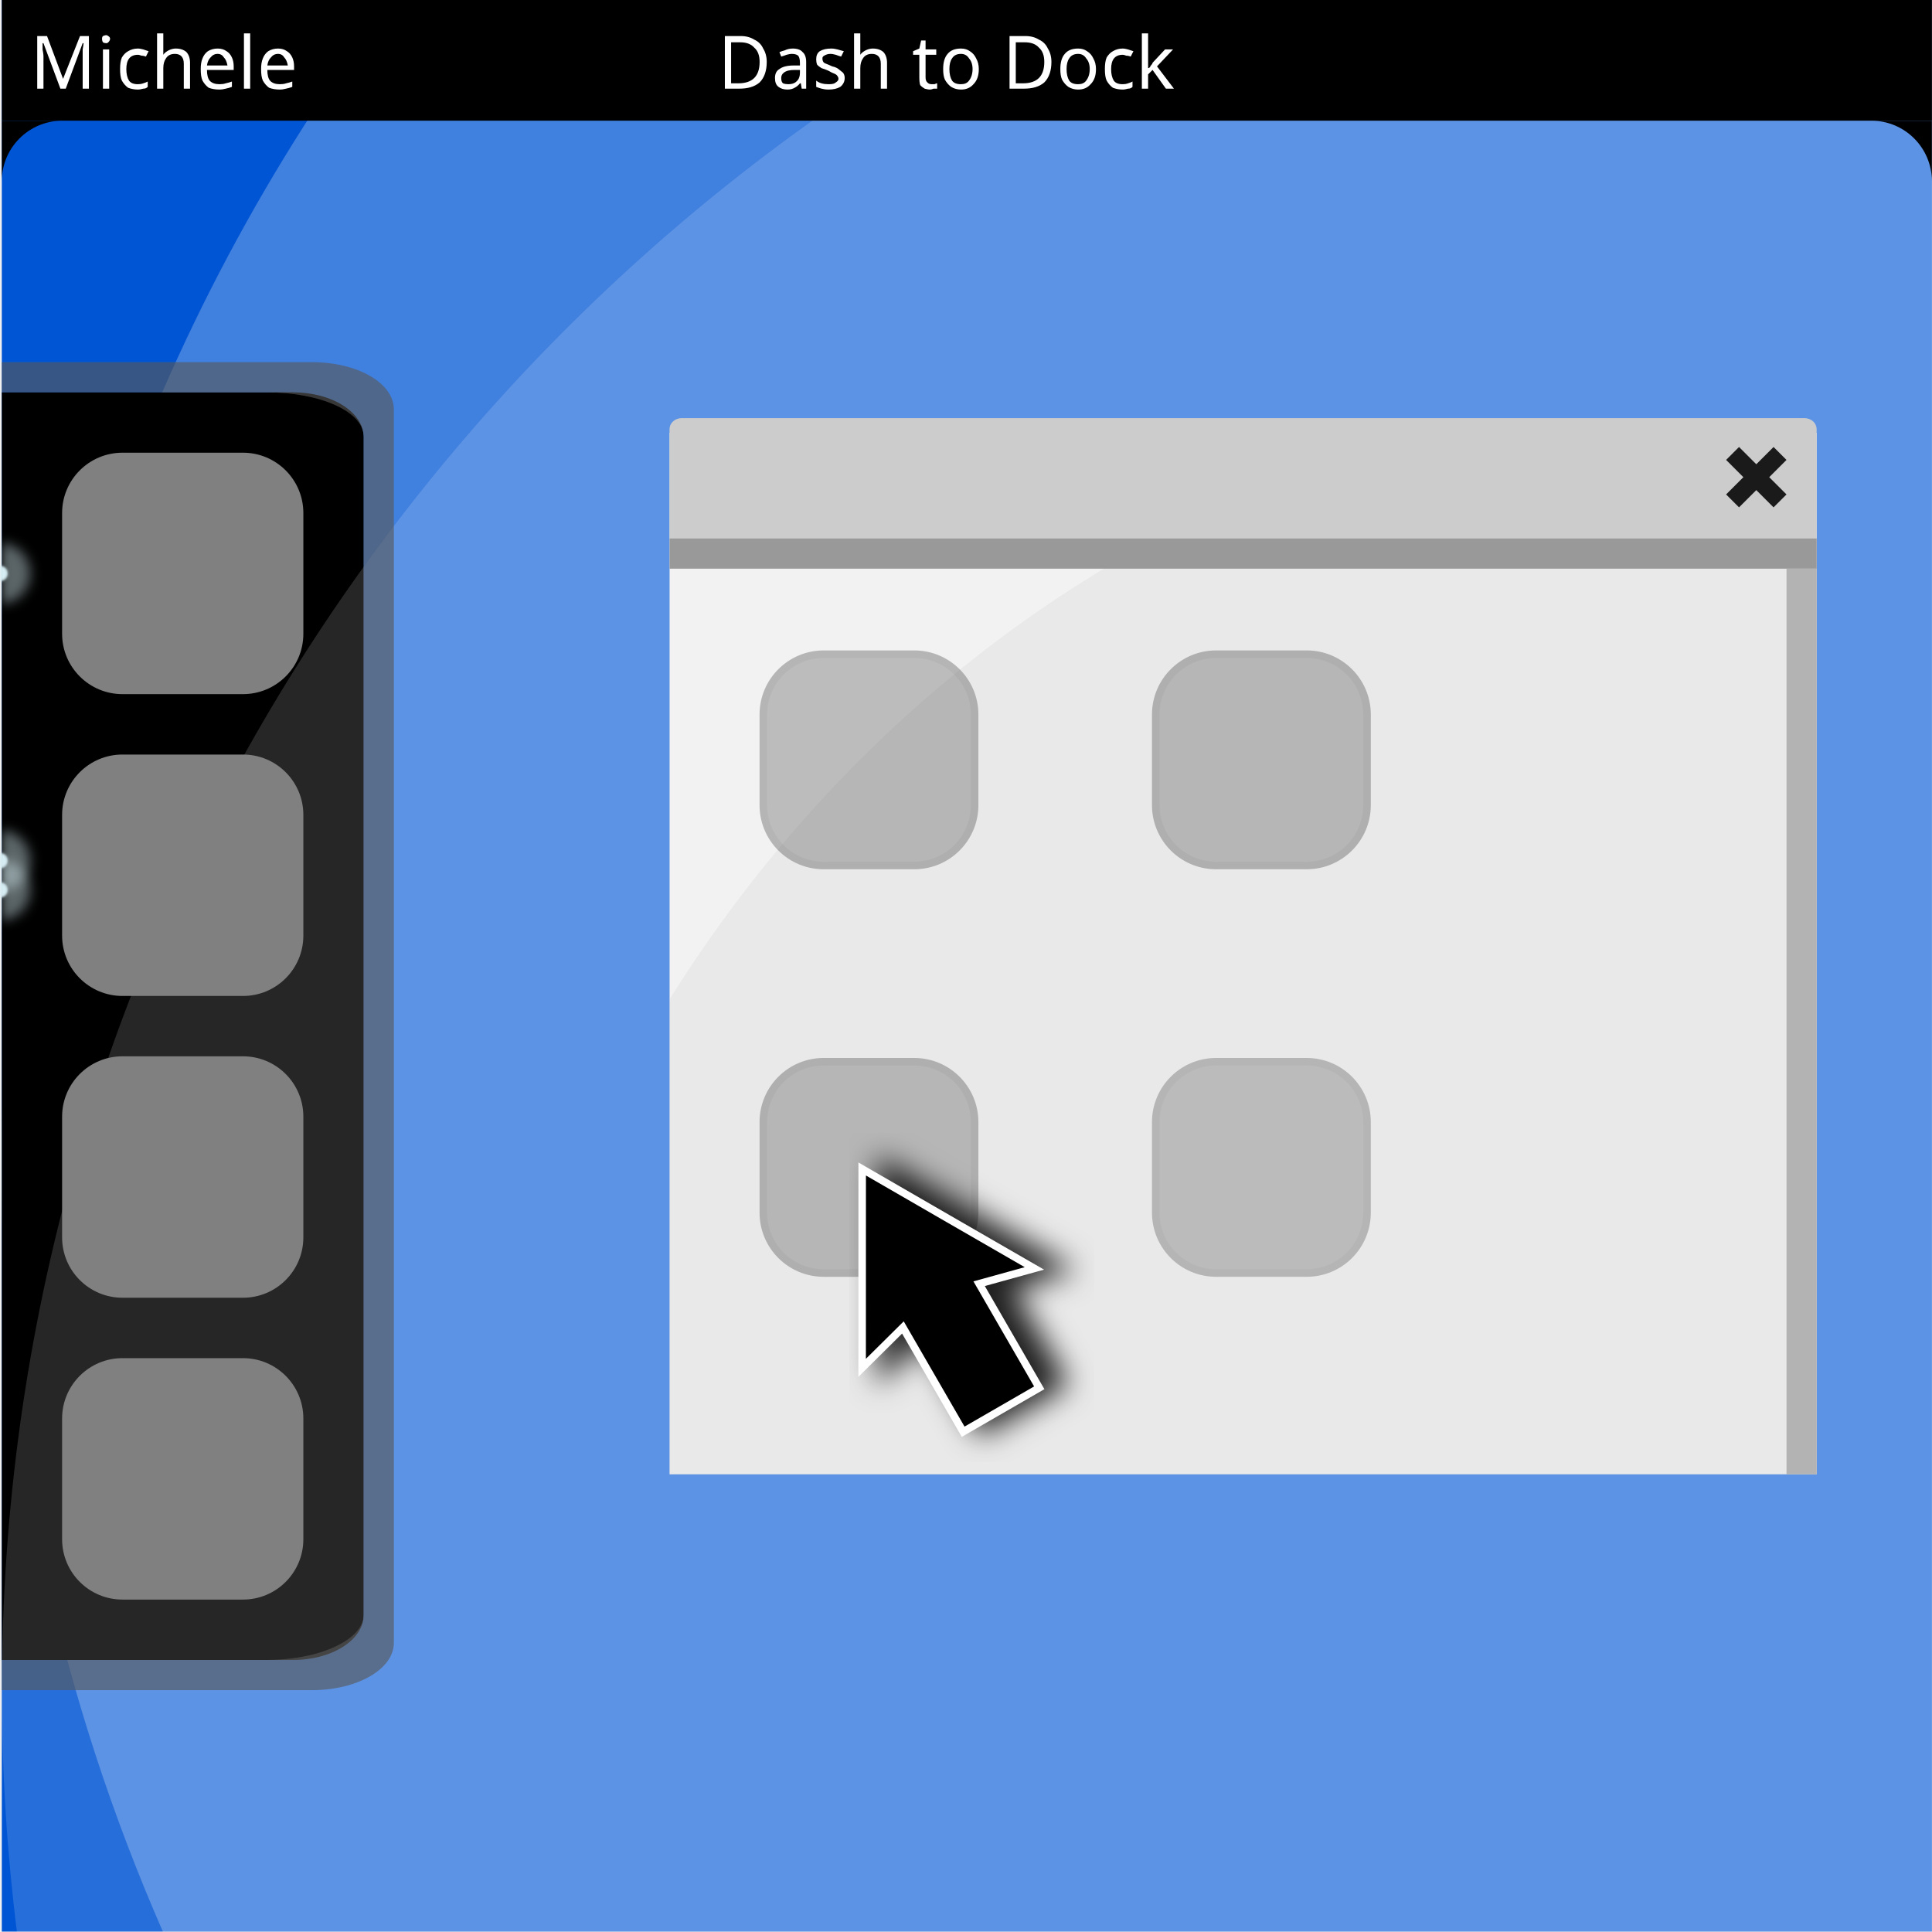
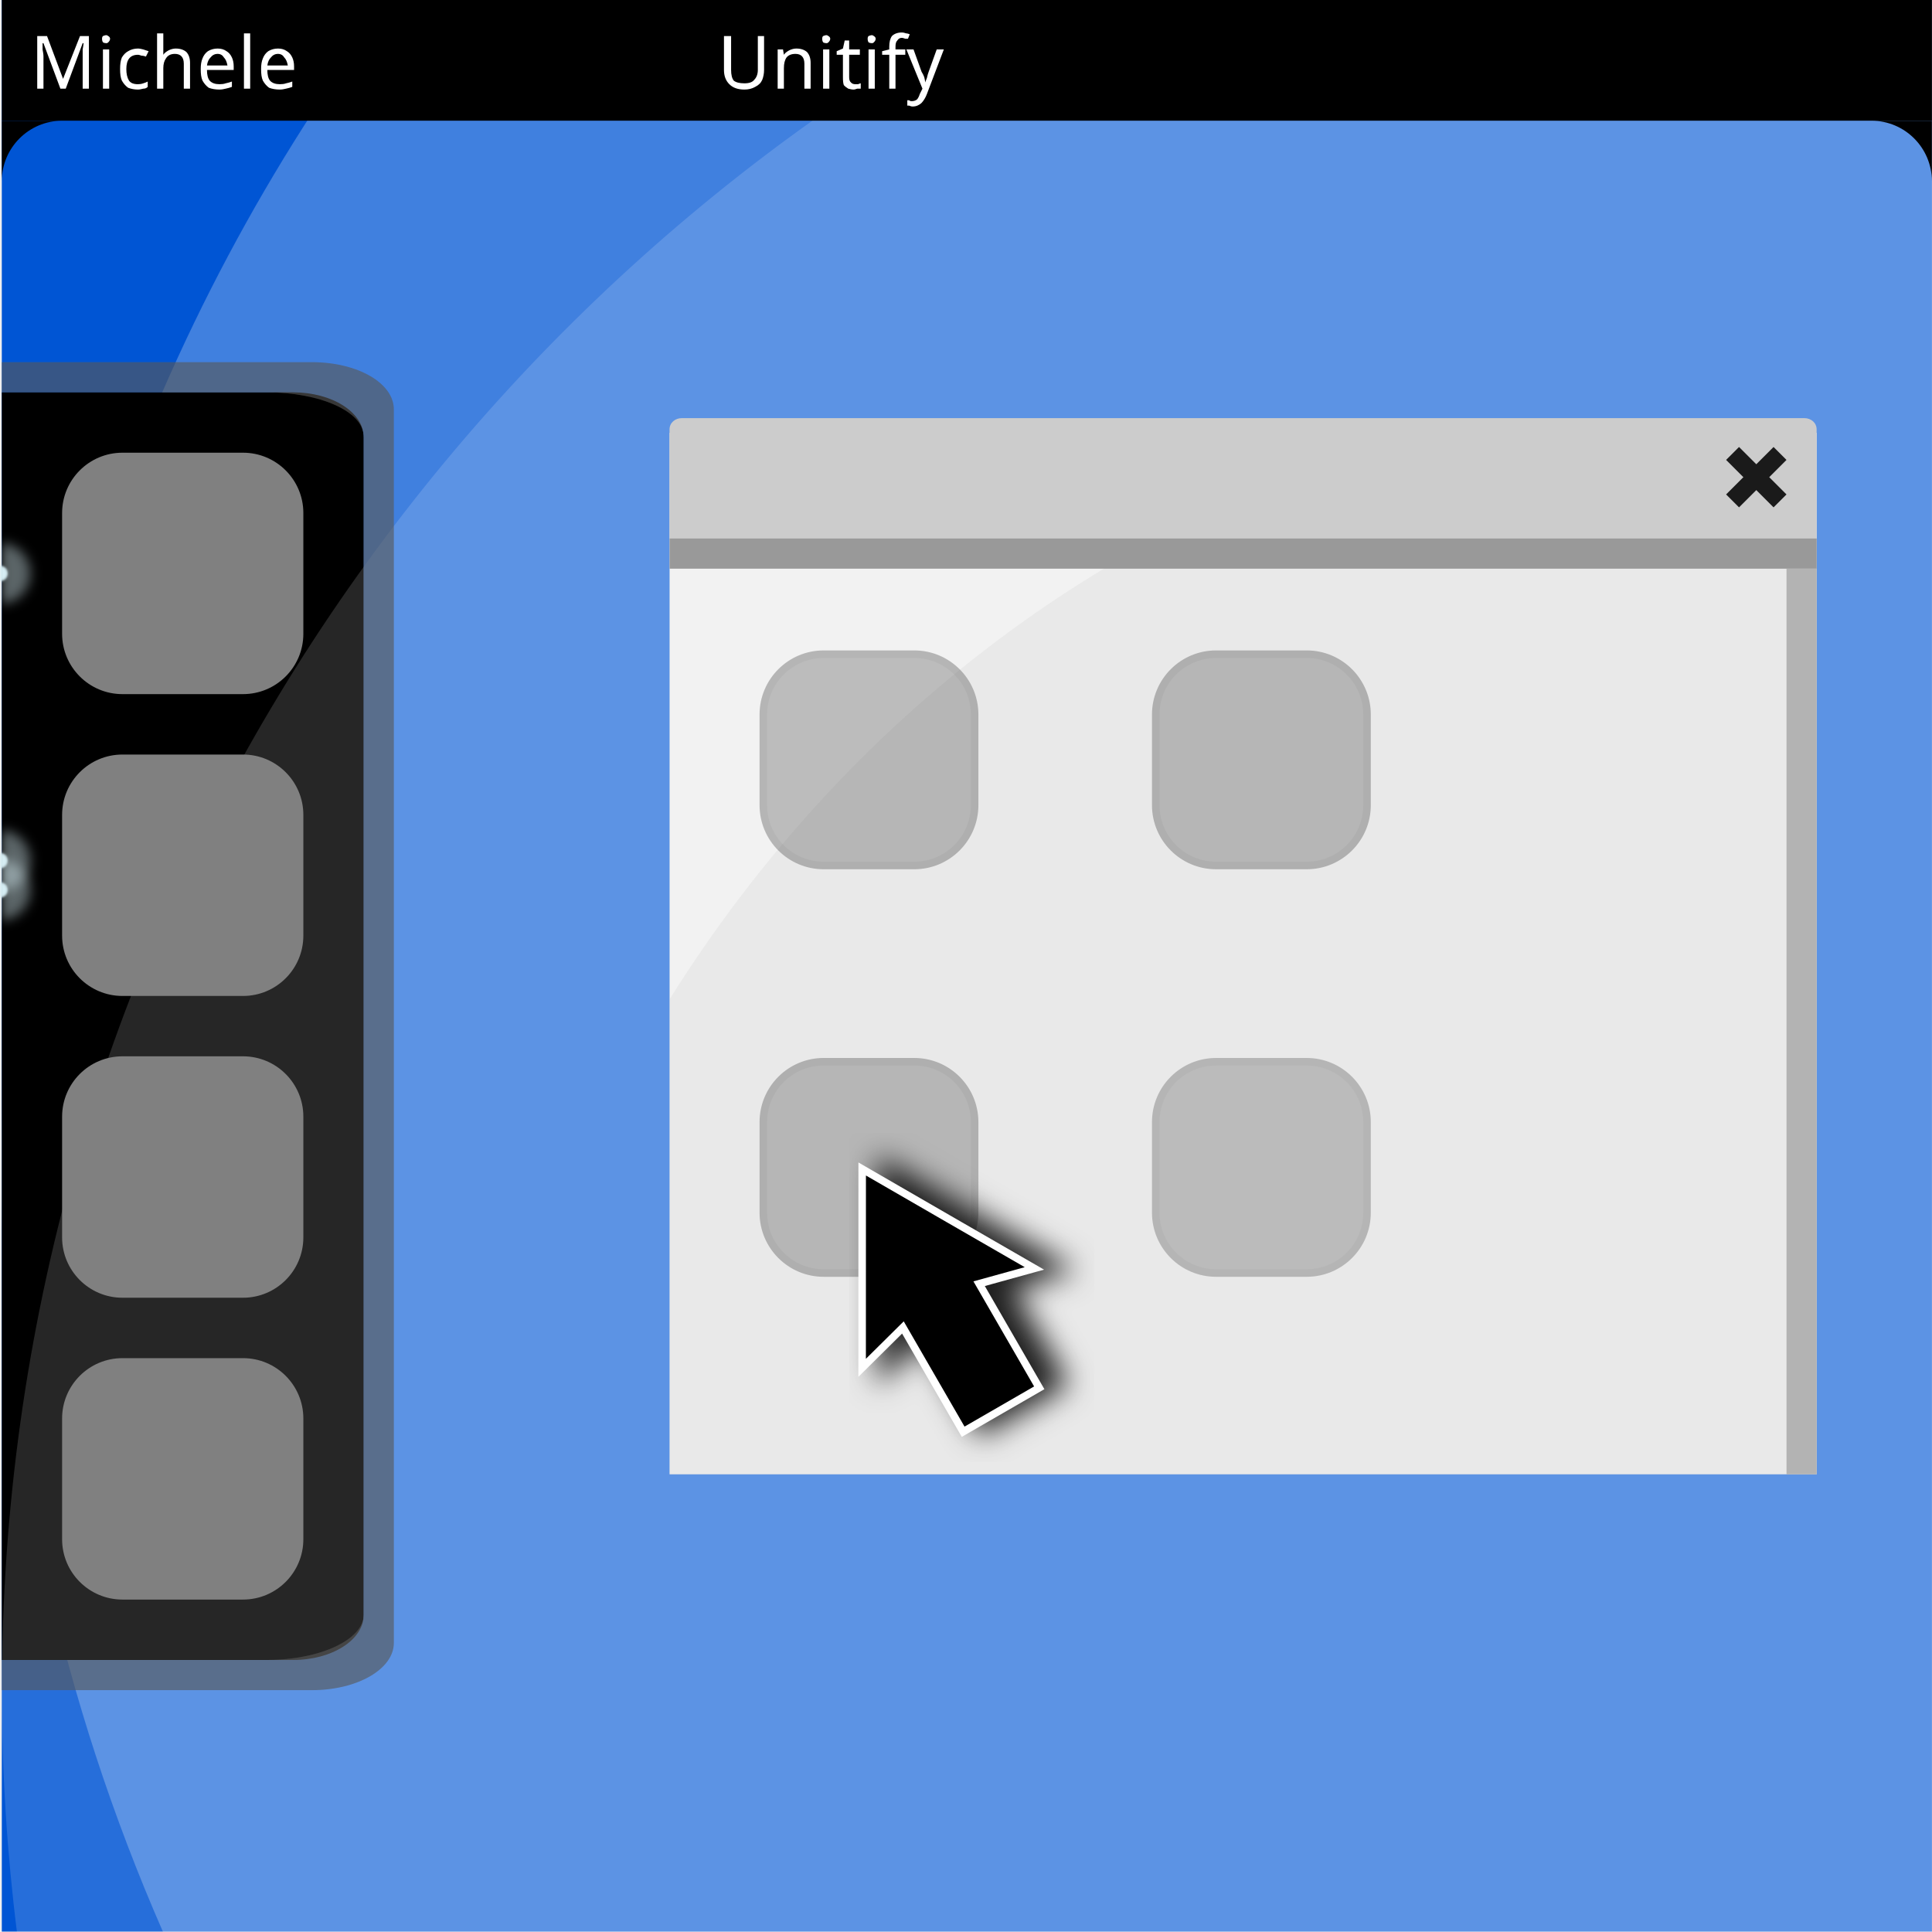
<svg xmlns="http://www.w3.org/2000/svg" width="33.867mm" height="33.867mm" viewBox="0 0 33.867 33.867" id="svg5179" version="1.1">
  <defs id="defs5181">
    <clipPath clipPathUnits="userSpaceOnUse" id="clipPath4379-92-4-9-6-8-0">
      <rect style="color:#000000;display:inline;overflow:visible;visibility:visible;opacity:0.832;fill:#000000;fill-opacity:1;fill-rule:nonzero;stroke:none;stroke-width:1.049;marker:none;enable-background:accumulate" id="rect4381-17-7-5-2-0-6" width="19.934" height="33.526" x="356.028" y="457.716" />
    </clipPath>
    <filter style="color-interpolation-filters:sRGB" id="filter4435-8-5-3-2-13-8" x="-0.229" width="1.458" y="-0.229" height="1.458">
      <feGaussianBlur stdDeviation="1.035" id="feGaussianBlur4437-6-7-9-8-8-1" />
    </filter>
    <filter style="color-interpolation-filters:sRGB" id="filter4365-71-5-7-0-6-2" x="-0.219" width="1.437" y="-0.219" height="1.437">
      <feGaussianBlur stdDeviation="0.989" id="feGaussianBlur4367-74-5-92-0-6-5" />
    </filter>
    <clipPath clipPathUnits="userSpaceOnUse" id="clipPath4379-6-7-5-8-6-01-2">
      <rect style="color:#000000;display:inline;overflow:visible;visibility:visible;opacity:0.832;fill:#000000;fill-opacity:1;fill-rule:nonzero;stroke:none;stroke-width:1.049;marker:none;enable-background:accumulate" id="rect4381-1-8-5-2-0-2-7" width="19.934" height="33.526" x="356.028" y="457.716" />
    </clipPath>
    <filter style="color-interpolation-filters:sRGB" id="filter4435-6-1-2-8-2-2-7" x="-0.229" width="1.458" y="-0.229" height="1.458">
      <feGaussianBlur stdDeviation="1.035" id="feGaussianBlur4437-1-1-3-60-1-4-4" />
    </filter>
    <filter style="color-interpolation-filters:sRGB" id="filter4365-4-5-2-24-7-3-3" x="-0.219" width="1.437" y="-0.219" height="1.437">
      <feGaussianBlur stdDeviation="0.989" id="feGaussianBlur4367-7-0-7-7-9-0-3" />
    </filter>
    <clipPath clipPathUnits="userSpaceOnUse" id="clipPath4379-5-6-0-9-8-7-9">
      <rect style="color:#000000;display:inline;overflow:visible;visibility:visible;opacity:0.832;fill:#000000;fill-opacity:1;fill-rule:nonzero;stroke:none;stroke-width:1.049;marker:none;enable-background:accumulate" id="rect4381-6-8-5-9-9-2-4" width="19.934" height="33.526" x="356.028" y="457.716" />
    </clipPath>
    <filter style="color-interpolation-filters:sRGB" id="filter4435-63-9-2-4-1-2-6" x="-0.229" width="1.458" y="-0.229" height="1.458">
      <feGaussianBlur stdDeviation="1.035" id="feGaussianBlur4437-0-5-6-8-8-9-9" />
    </filter>
    <filter style="color-interpolation-filters:sRGB" id="filter4365-2-4-3-6-3-1-7" x="-0.219" width="1.437" y="-0.219" height="1.437">
      <feGaussianBlur stdDeviation="0.989" id="feGaussianBlur4367-1-2-5-3-5-8-3" />
    </filter>
    <filter style="color-interpolation-filters:sRGB" id="filter4255" x="-0.204" width="1.407" y="-0.138" height="1.276">
      <feGaussianBlur stdDeviation="0.259" id="feGaussianBlur4257" />
    </filter>
  </defs>
  <g id="layer1" transform="translate(136.9786,-11.55235)">
    <rect style="color:#000000;display:inline;overflow:visible;visibility:visible;fill:#0055d4;fill-opacity:1;fill-rule:nonzero;stroke:none;stroke-width:1.049;marker:none;enable-background:accumulate" id="rect4006-4-6-9-2-0-6" width="33.834" height="33.86" x="-136.947" y="11.552" />
    <path style="color:#000000;display:inline;overflow:visible;visibility:visible;opacity:0.25;fill:#ffffff;fill-opacity:1;fill-rule:nonzero;stroke:none;stroke-width:0.154;marker:none;filter:url(#filter4365-3);enable-background:accumulate" d="m -130.123,11.559 c -4.3,5.692 -6.672,12.609 -6.823,19.674 -0.011,0.542 -0.015,1.077 0,1.62 0.114,4.236 1.048,8.507 2.825,12.565 l 31.009,0 0,-33.86 -27.011,0 z" id="path6097-2-6-0-89-4" />
    <path style="color:#000000;display:inline;overflow:visible;visibility:visible;fill:#000000;fill-opacity:1;fill-rule:nonzero;stroke:none;stroke-width:1;marker:none;enable-background:accumulate" d="m -136.947,18.43 0,0.79 0,20.641 0,0.79 1.238,0 2.263,0 1.605,0 c 0.686,0 1.238,-0.355 1.238,-0.79 l 0,-20.641 c 0,-0.44 -0.552,-0.79 -1.238,-0.79 l -1.605,0 -2.263,0 z" id="rect4008-7-9-2-0-3-4" />
    <path style="color:#000000;display:inline;overflow:visible;visibility:visible;opacity:0.15;fill:#ffffff;fill-opacity:1;fill-rule:nonzero;stroke:none;stroke-width:0.154;marker:none;filter:url(#filter4365-3);enable-background:accumulate" d="m -119.368,11.559 c -10.47,5.722 -17.578,16.847 -17.578,29.627 0,1.438 0.09,2.842 0.264,4.232 l 33.569,0 0,-33.86 -16.256,0 z" id="path6097-4-5-23-9" />
    <rect style="color:#000000;display:inline;overflow:visible;visibility:visible;fill:#000000;fill-opacity:1;fill-rule:nonzero;stroke:none;stroke-width:1.049;marker:none;enable-background:accumulate" id="rect4247-4-4-5-3-8-1" width="33.834" height="2.116" x="-136.947" y="11.552" />
    <path style="color:#000000;display:inline;overflow:visible;visibility:visible;fill:#000000;fill-opacity:1;fill-rule:nonzero;stroke:none;stroke-width:1.049;marker:none;enable-background:accumulate" d="m -103.114,13.669 0,1.058 c 0,-0.582 -0.473,-1.058 -1.057,-1.058 l 1.057,0 z" id="rect4272-0-7-8-1-1-3-3-1" />
    <rect style="color:#000000;display:inline;overflow:visible;visibility:visible;fill:#808080;fill-opacity:1;fill-rule:nonzero;stroke:none;stroke-width:1.049;marker:none;enable-background:accumulate" id="rect4031-9-9-2-4-2-5" width="4.229" height="4.232" x="-135.89" y="19.488" rx="1.058" ry="1.058" />
    <path style="color:#000000;display:inline;overflow:visible;visibility:visible;fill:#000000;fill-opacity:1;fill-rule:nonzero;stroke:none;stroke-width:1.049;marker:none;enable-background:accumulate" d="m -136.947,13.669 0,1.058 c 0,-0.582 0.473,-1.058 1.057,-1.058 l -1.057,0 z" id="rect4272-0-2-1-74-41-1-6" />
    <g id="g4353-9-2-1-5-5-4" transform="matrix(0.1033126,0,0,0.1033928,-173.7608,-27.45325)" clip-path="url(#clipPath4379-92-4-9-6-8-0)">
      <circle r="5.43" cy="477.712" cx="274.13" transform="matrix(0.9474969,0,0,0.9474969,96.2908,21.84888)" id="path3153-1-7-3-5-60-3-6" style="color:#000000;display:inline;overflow:visible;visibility:visible;opacity:0.422;fill:#d7eef4;fill-opacity:1;fill-rule:nonzero;stroke:none;stroke-width:1.049;marker:none;filter:url(#filter4435-8-5-3-2-13-8);enable-background:accumulate" />
      <circle r="5.43" cy="477.712" cx="274.13" transform="matrix(0.2423155,0,0,0.2423155,289.6023,358.7223)" id="path3153-2-4-1-6-6-9-4-1" style="color:#000000;display:inline;overflow:visible;visibility:visible;fill:#d7eef4;fill-opacity:1;fill-rule:nonzero;stroke:none;stroke-width:1.049;marker:none;filter:url(#filter4365-71-5-7-0-6-2);enable-background:accumulate" />
    </g>
    <g id="g4589-4-1-1-3-6-2" transform="matrix(0.4992621,0,0,0.4996499,-318.2107,-206.0579)">
      <g clip-path="url(#clipPath4379-6-7-5-8-6-01-2)" transform="matrix(0.2069306,0,0,0.2069306,289.3269,368.5622)" id="g4353-66-1-4-2-6-94-5">
        <circle r="5.43" cy="477.712" cx="274.13" style="color:#000000;display:inline;overflow:visible;visibility:visible;opacity:0.422;fill:#d7eef4;fill-opacity:1;fill-rule:nonzero;stroke:none;stroke-width:1.049;marker:none;filter:url(#filter4435-6-1-2-8-2-2-7);enable-background:accumulate" id="path3153-1-6-4-5-63-7-1-0" transform="matrix(0.9474969,0,0,0.9474969,96.2908,21.84888)" />
        <circle r="5.43" cy="477.712" cx="274.13" style="color:#000000;display:inline;overflow:visible;visibility:visible;fill:#d7eef4;fill-opacity:1;fill-rule:nonzero;stroke:none;stroke-width:1.049;marker:none;filter:url(#filter4365-4-5-2-24-7-3-3);enable-background:accumulate" id="path3153-2-4-7-6-5-8-5-9-5" transform="matrix(0.2423155,0,0,0.2423155,289.6023,358.7223)" />
      </g>
      <g clip-path="url(#clipPath4379-5-6-0-9-8-7-9)" transform="matrix(0.2069306,0,0,0.2069306,289.3269,367.5345)" id="g4353-7-2-2-6-4-5-1">
        <circle r="5.43" cy="477.712" cx="274.13" style="color:#000000;display:inline;overflow:visible;visibility:visible;opacity:0.422;fill:#d7eef4;fill-opacity:1;fill-rule:nonzero;stroke:none;stroke-width:1.049;marker:none;filter:url(#filter4435-63-9-2-4-1-2-6);enable-background:accumulate" id="path3153-1-19-3-1-5-5-7-8" transform="matrix(0.9474969,0,0,0.9474969,96.2908,21.84888)" />
        <circle r="5.43" cy="477.712" cx="274.13" style="color:#000000;display:inline;overflow:visible;visibility:visible;fill:#d7eef4;fill-opacity:1;fill-rule:nonzero;stroke:none;stroke-width:1.049;marker:none;filter:url(#filter4365-2-4-3-6-3-1-7);enable-background:accumulate" id="path3153-2-4-5-7-9-9-9-7-6" transform="matrix(0.2423155,0,0,0.2423155,289.6023,358.7223)" />
      </g>
    </g>
    <text xml:space="preserve" style="font-style:normal;font-weight:normal;font-size:1.288px;line-height:125%;font-family:Sans;letter-spacing:0px;word-spacing:0px;fill:#ffffff;fill-opacity:1;stroke:none" x="-124.447" y="13.101" id="text4824-5-2-0-4-8" transform="scale(0.9996118,1.000388)">
-       <tspan id="tspan4826-16-3-8-8-1" x="-124.447" y="13.101">Dash to Dock</tspan>
+       <tspan id="tspan4826-16-3-8-8-1" x="-124.447" y="13.101">Unitify</tspan>
    </text>
    <text xml:space="preserve" style="font-style:normal;font-weight:normal;font-size:1.288px;line-height:125%;font-family:Sans;letter-spacing:0px;word-spacing:0px;fill:#ffffff;fill-opacity:1;stroke:none" x="-136.503" y="13.101" id="text4824-8-8-6-8-7-4" transform="scale(0.9996118,1.000388)">
      <tspan id="tspan4826-1-7-7-5-07-5" x="-136.503" y="13.101">Michele</tspan>
    </text>
    <rect style="color:#000000;display:inline;overflow:visible;visibility:visible;fill:#808080;fill-opacity:1;fill-rule:nonzero;stroke:none;stroke-width:1.049;marker:none;enable-background:accumulate" id="rect4031-9-0-8-5-4-0-7-6" width="4.229" height="4.232" x="-135.89" y="24.779" rx="1.058" ry="1.058" />
    <rect style="color:#000000;display:inline;overflow:visible;visibility:visible;fill:#808080;fill-opacity:1;fill-rule:nonzero;stroke:none;stroke-width:1.049;marker:none;enable-background:accumulate" id="rect4031-9-0-7-3-3-6-0-1" width="4.229" height="4.232" x="-135.89" y="30.069" rx="1.058" ry="1.058" />
    <rect style="color:#000000;display:inline;overflow:visible;visibility:visible;fill:#808080;fill-opacity:1;fill-rule:nonzero;stroke:none;stroke-width:1.049;marker:none;enable-background:accumulate" id="rect4031-9-0-6-5-1-3-9-0" width="4.229" height="4.232" x="-135.89" y="35.36" rx="1.058" ry="1.058" />
    <path style="color:#000000;display:inline;overflow:visible;visibility:visible;opacity:0.5;fill:#808080;fill-opacity:1;fill-rule:nonzero;stroke:none;stroke-width:1;marker:none;enable-background:accumulate" d="m -136.947,17.901 0,0.529 2.428,0 2.214,0 c 0.943,0 1.702,0.337 1.702,0.777 l 0,20.65 c 0,0.435 -0.758,0.794 -1.702,0.794 l -2.214,0 -2.428,0 0,0.529 0.909,0 2.643,0 1.883,0 c 0.8,0 1.437,-0.371 1.437,-0.827 l 0,-21.625 c 0,-0.461 -0.637,-0.827 -1.437,-0.827 l -1.883,0 -2.643,0 z" id="rect4008-7-0-0-3-3-3-7-9" />
    <path style="color:#000000;display:inline;overflow:visible;visibility:visible;opacity:0.25;fill:#1a1a1a;fill-opacity:1;fill-rule:nonzero;stroke:none;stroke-width:1;marker:none;enable-background:accumulate" d="m -136.947,17.901 0,0.529 2.428,0 2.214,0 c 0.943,0 1.702,0.337 1.702,0.777 l 0,20.65 c 0,0.435 -0.758,0.794 -1.702,0.794 l -2.214,0 -2.428,0 0,0.529 0.909,0 2.643,0 1.883,0 c 0.8,0 1.437,-0.371 1.437,-0.827 l 0,-21.625 c 0,-0.461 -0.637,-0.827 -1.437,-0.827 l -1.883,0 -2.643,0 z" id="rect4008-7-0-0-3-1-5-0-5-5" />
    <rect style="color:#000000;display:inline;overflow:visible;visibility:visible;fill:#f2f2f2;fill-opacity:1;fill-rule:nonzero;stroke:none;stroke-width:0.5;marker:none;filter:url(#filter4365-3);enable-background:accumulate" id="rect6777-7-9-6-9-8" width="20.108" height="18.256" x="-125.241" y="19.14" />
    <rect style="color:#000000;display:inline;overflow:visible;visibility:visible;opacity:0.25;fill:#1a1a1a;fill-opacity:1;fill-rule:nonzero;stroke:#000000;stroke-width:0.132;stroke-linecap:butt;stroke-linejoin:miter;stroke-miterlimit:4;stroke-dasharray:none;stroke-dashoffset:0;stroke-opacity:1;marker:none;enable-background:accumulate" id="rect4923-8-7-8-2" width="3.704" height="3.704" x="-116.719" y="30.164" rx="1.058" ry="1.058" />
    <path style="color:#000000;display:inline;overflow:visible;visibility:visible;opacity:0.15;fill:#b3b3b3;fill-opacity:1;fill-rule:nonzero;stroke:none;stroke-width:0.5;marker:none;filter:url(#filter4365-3);enable-background:accumulate" d="m -111.946,19.147 c -5.495,1.388 -10.215,5 -13.295,9.922 l 0,8.334 20.108,0 0,-18.256 -6.813,0 z" id="path6862-84-2-2-6-7" />
    <path style="color:#000000;display:inline;overflow:visible;visibility:visible;fill:#cccccc;fill-opacity:1;fill-rule:nonzero;stroke:none;stroke-width:0.5;marker:none;filter:url(#filter4365-3);enable-background:accumulate" d="m -125.027,18.882 c -0.117,0 -0.215,0.081 -0.215,0.198 l 0,0.446 0,1.257 0,0.215 0.215,0 19.678,0 0.215,0 0,-0.215 0,-1.257 0,-0.446 c 0,-0.117 -0.098,-0.198 -0.215,-0.198 l -19.678,0 z" id="rect6779-5-8-6-4-6" />
    <rect style="color:#000000;display:inline;overflow:visible;visibility:visible;fill:#999999;fill-opacity:1;fill-rule:nonzero;stroke:none;stroke-width:0.5;marker:none;filter:url(#filter4365-3);enable-background:accumulate" id="rect6779-2-3-9-9-0-8" width="20.108" height="0.529" x="-125.241" y="20.992" />
    <rect style="color:#000000;display:inline;overflow:visible;visibility:visible;fill:#b3b3b3;fill-opacity:1;fill-rule:nonzero;stroke:none;stroke-width:0.5;marker:none;filter:url(#filter4365-3);enable-background:accumulate" id="rect6779-2-4-8-0-7-1-1" width="15.875" height="0.529" x="21.521" y="105.133" transform="rotate(90)" />
    <g id="g6839-1-5-1-33-0" transform="matrix(0.02002288,0.02002284,-0.02002288,0.02002284,-106.6285,-6.022924)" style="fill:#1a1a1a">
      <rect y="616.077" x="653.013" height="41.543" width="11.314" id="rect6819-8-9-2-56-9" style="color:#000000;display:inline;overflow:visible;visibility:visible;fill:#1a1a1a;fill-opacity:1;fill-rule:nonzero;stroke:none;stroke-width:0.5;marker:none;filter:url(#filter4365-3);enable-background:accumulate" />
      <rect transform="rotate(90)" y="-679.441" x="631.192" height="41.543" width="11.314" id="rect6819-3-9-4-3-1-5" style="color:#000000;display:inline;overflow:visible;visibility:visible;fill:#1a1a1a;fill-opacity:1;fill-rule:nonzero;stroke:none;stroke-width:0.5;marker:none;filter:url(#filter4365-3);enable-background:accumulate" />
    </g>
    <rect style="color:#000000;display:inline;overflow:visible;visibility:visible;opacity:0.25;fill:#1a1a1a;fill-opacity:1;fill-rule:nonzero;stroke:#000000;stroke-width:0.132;stroke-linecap:butt;stroke-linejoin:miter;stroke-miterlimit:4;stroke-dasharray:none;stroke-dashoffset:0;stroke-opacity:1;marker:none;enable-background:accumulate" id="rect4923-6-8-9-1" width="3.704" height="3.704" x="-123.598" y="30.164" rx="1.058" ry="1.058" />
    <path style="color:#000000;display:inline;overflow:visible;visibility:visible;fill:#000000;fill-opacity:1;fill-rule:nonzero;stroke:#000000;stroke-width:0.265;stroke-miterlimit:4;stroke-dasharray:none;marker:none;enable-background:accumulate;opacity:0.866;filter:url(#filter4255)" d="m -121.468,32.044 -5e-4,1.743 -4.9e-4,1.743 0.715,-0.708 0.997,1.727 1.334,-0.77 -0.995,-1.724 0.969,-0.268 -1.51,-0.871 z" id="path6155-6-0-01-4-5-6-0-0" />
    <path style="color:#000000;display:inline;overflow:visible;visibility:visible;fill:#000000;fill-opacity:1;fill-rule:nonzero;stroke:#ffffff;stroke-width:0.132;stroke-miterlimit:4;stroke-dasharray:none;marker:none;filter:url(#filter4365-3);enable-background:accumulate" d="m -121.865,32.044 -5e-4,1.743 -4.9e-4,1.743 0.715,-0.708 1.056,1.828 1.334,-0.77 -1.054,-1.825 0.969,-0.268 -1.51,-0.871 z" id="path6155-6-0-8-0-7-97-5" />
    <rect style="color:#000000;display:inline;overflow:visible;visibility:visible;opacity:0.25;fill:#1a1a1a;fill-opacity:1;fill-rule:nonzero;stroke:#000000;stroke-width:0.132;stroke-linecap:butt;stroke-linejoin:miter;stroke-miterlimit:4;stroke-dasharray:none;stroke-dashoffset:0;stroke-opacity:1;marker:none;enable-background:accumulate" id="rect4923-4-8-4" width="3.704" height="3.704" x="-123.598" y="23.02" rx="1.058" ry="1.058" />
    <rect style="color:#000000;display:inline;overflow:visible;visibility:visible;opacity:0.25;fill:#1a1a1a;fill-opacity:1;fill-rule:nonzero;stroke:#000000;stroke-width:0.132;stroke-linecap:butt;stroke-linejoin:miter;stroke-miterlimit:4;stroke-dasharray:none;stroke-dashoffset:0;stroke-opacity:1;marker:none;enable-background:accumulate" id="rect4923-2-6-7-8" width="3.704" height="3.704" x="-116.719" y="23.02" rx="1.058" ry="1.058" />
  </g>
</svg>
